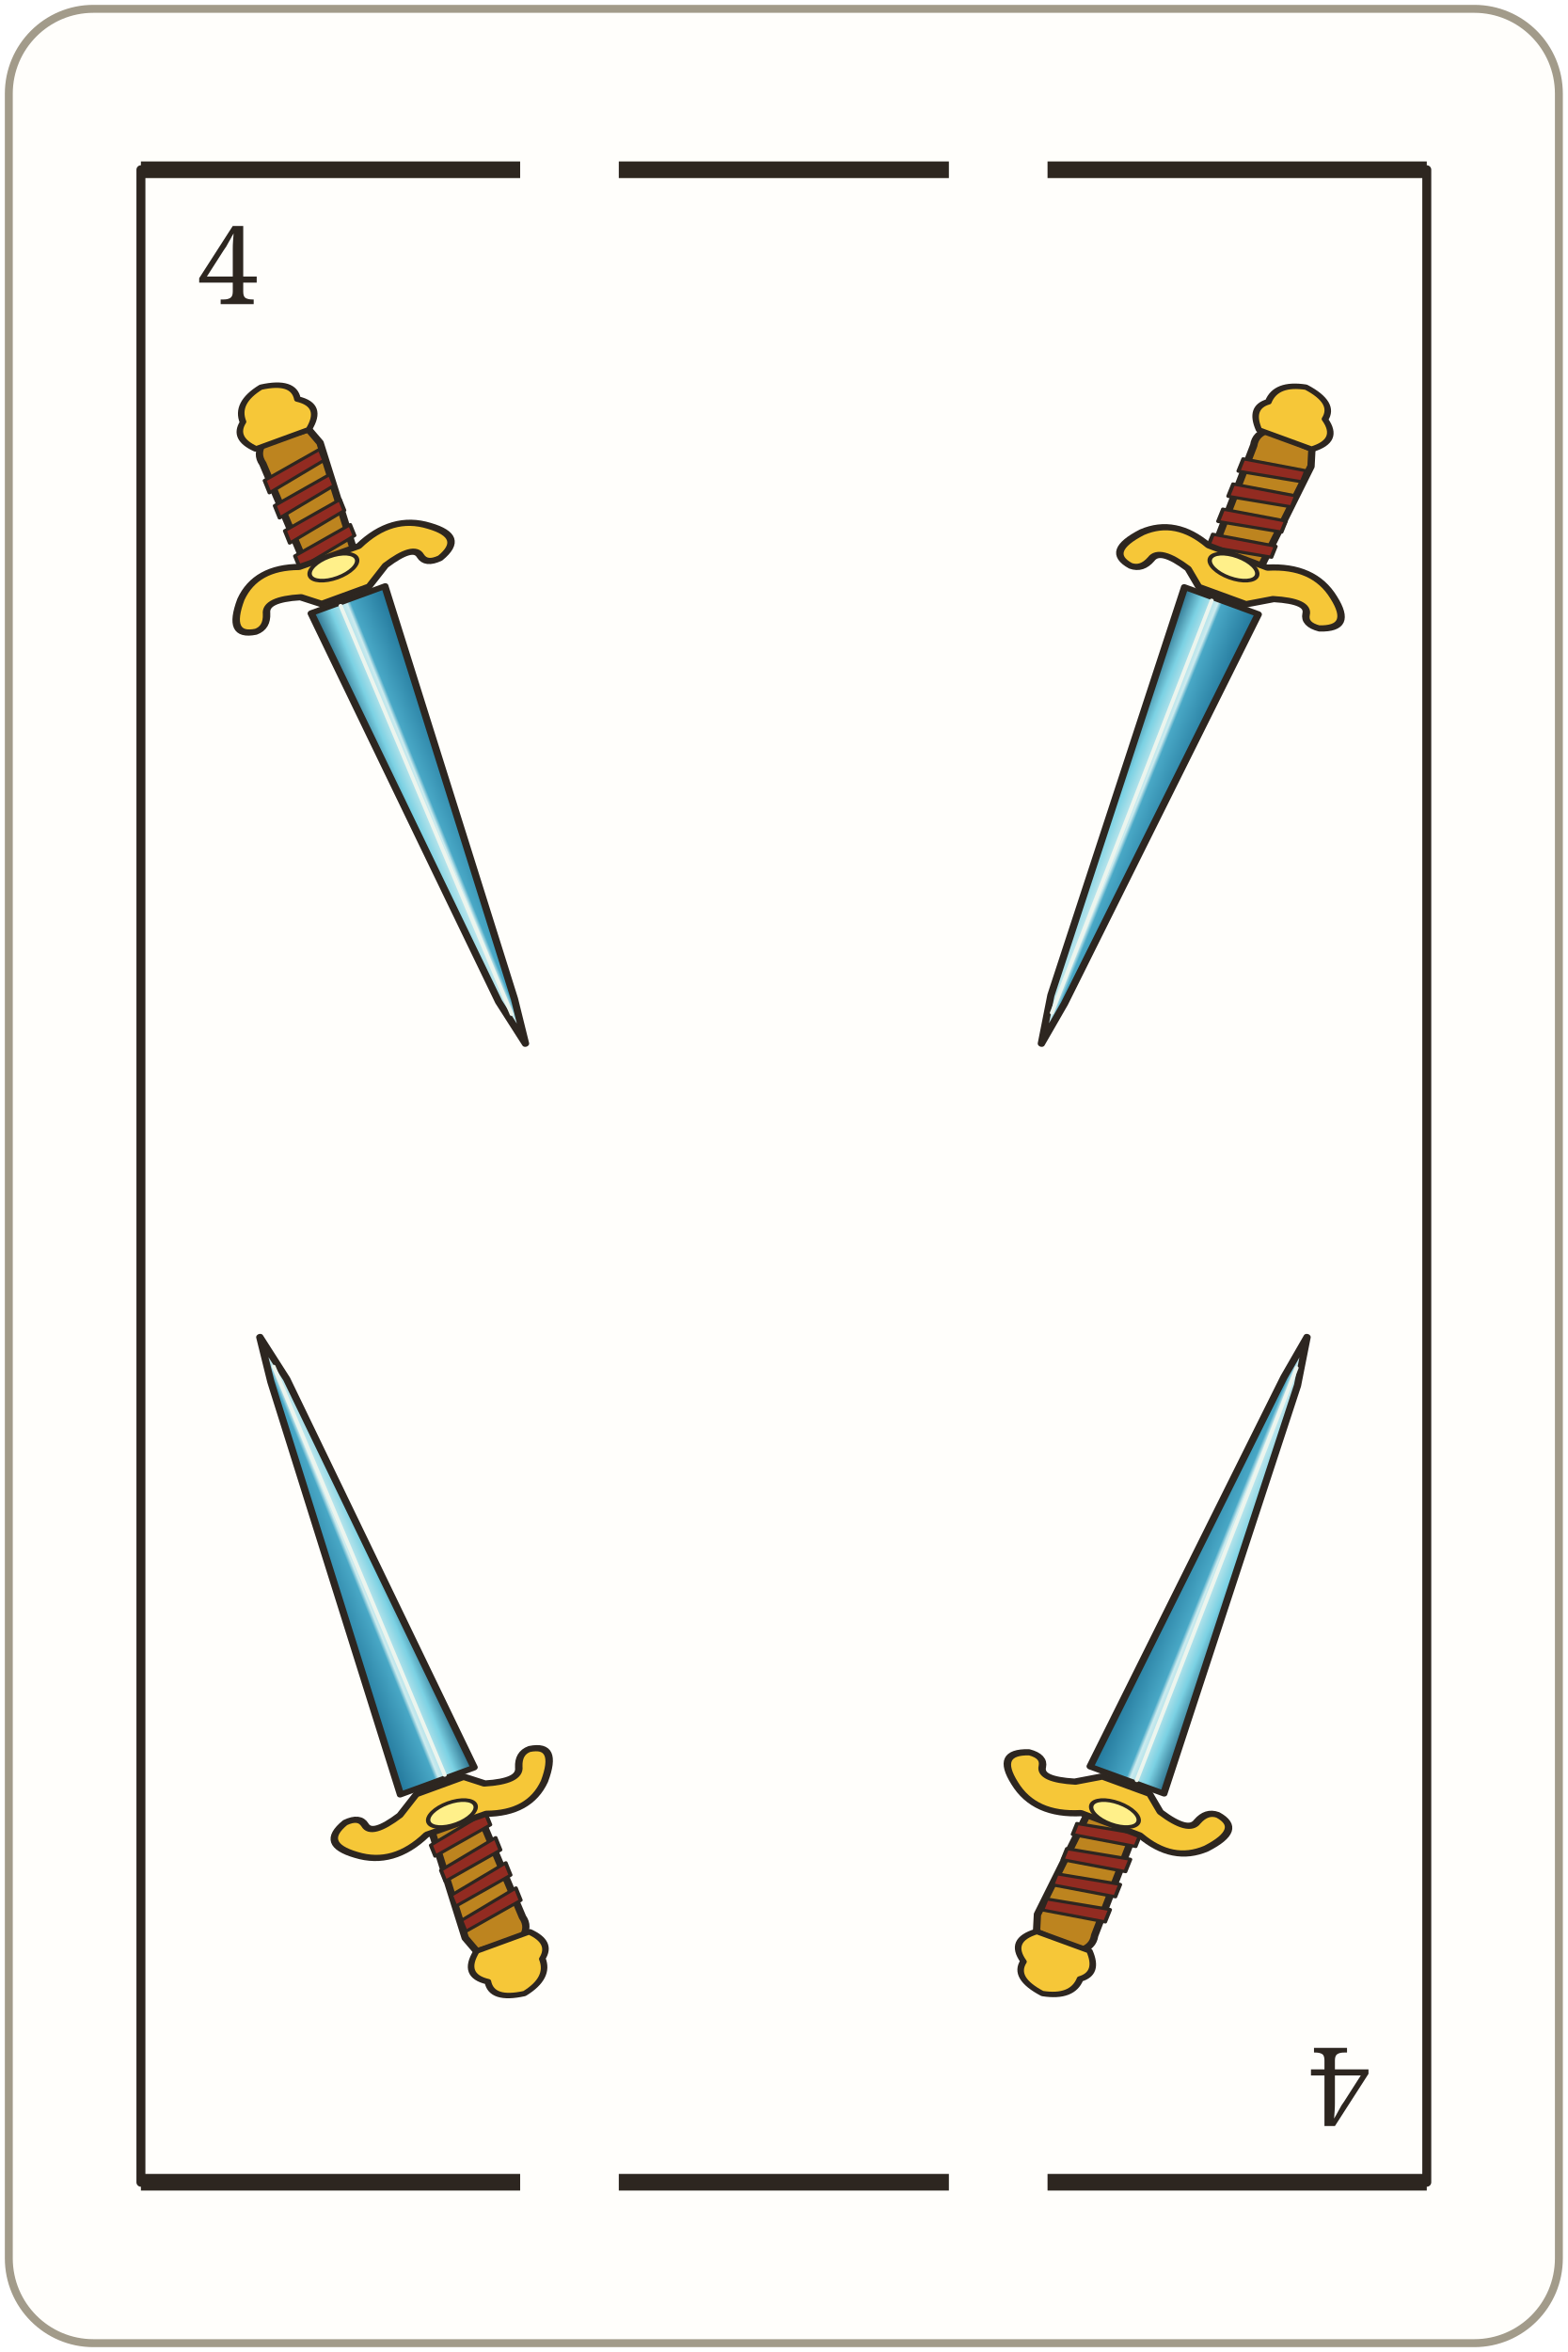
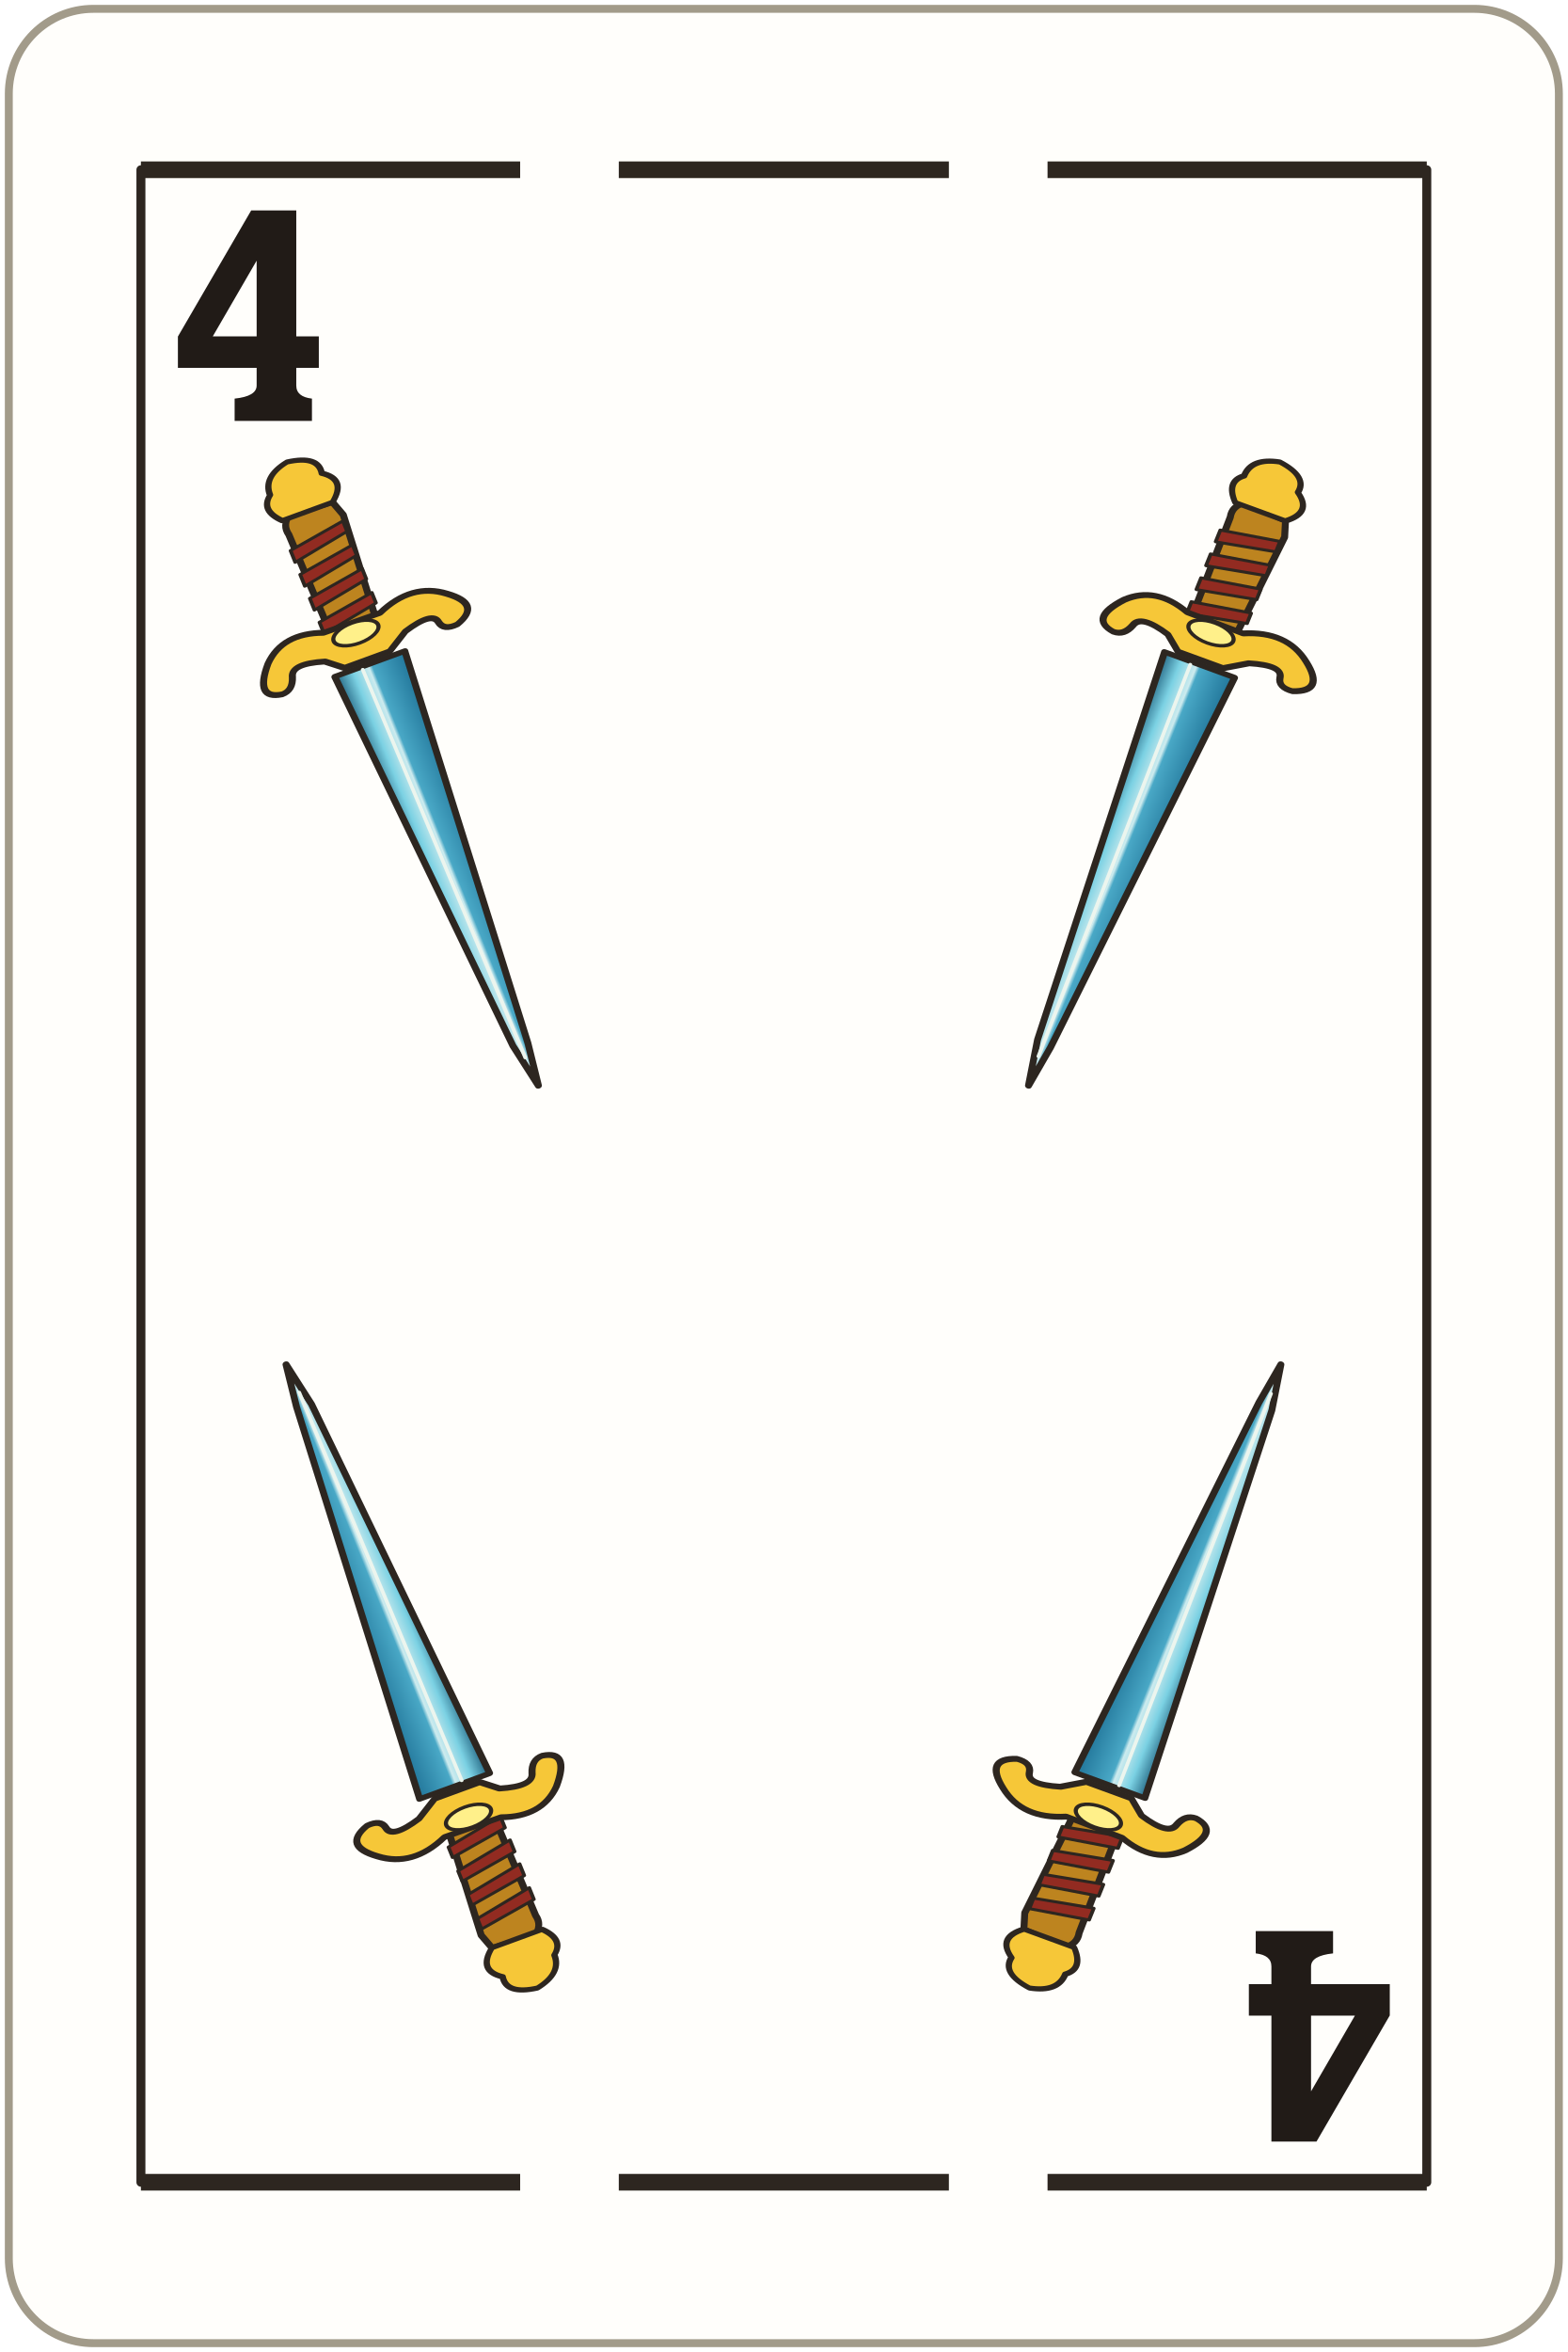
<svg xmlns="http://www.w3.org/2000/svg" width="160" height="240" viewBox="0 0 89 133" preserveAspectRatio="none">
  <defs>
    <linearGradient id="gold" x2=".85" y2="1" gradientUnits="objectBoundingBox">
      <stop stop-color="#ffed68" />
      <stop offset=".4" stop-color="#fbd04b" />
      <stop offset=".75" stop-color="#f0ae32" />
      <stop offset="1" stop-color="#f5c84d" />
    </linearGradient>
    <linearGradient id="steel">
      <stop stop-color="#236582" />
      <stop offset=".25" stop-color="#7bd1e3" />
      <stop offset=".47" stop-color="#cdebee" />
      <stop offset=".52" stop-color="#49a8c6" />
      <stop offset="1" stop-color="#217599" />
    </linearGradient>
    <linearGradient id="stick">
      <stop stop-color="#185c37" />
      <stop offset=".23" stop-color="#2d9c4f" />
      <stop offset=".48" stop-color="#83bf48" />
      <stop offset=".72" stop-color="#27964d" />
      <stop offset="1" stop-color="#1b5e38" />
    </linearGradient>
    <linearGradient id="redwood">
      <stop stop-color="#a22921" />
      <stop offset=".35" stop-color="#df4931" />
      <stop offset=".6" stop-color="#f2663b" />
      <stop offset="1" stop-color="#b62e25" />
    </linearGradient>
  </defs>
  <rect x=".5" y=".5" width="88" height="132" rx="4.8" fill="#fffefb" stroke="#a29b8a" stroke-width=".45" />
-   <g transform="translate(.60 4.20) scale(.986 .935)">
-     <g transform="translate(22.000 38.700) rotate(-21.000) scale(1.07 0.89)">
-       <path d="M-2.05 -8.3 L2.2 -8.3 L.35 20.9 L0 24 L-.5 20.7Z" fill="url(#steel)" stroke="#2d2620" stroke-width="0.39" stroke-linecap="round" stroke-linejoin="round" />
-       <path d="M-.42 -8.1 L-.1 21.8" fill="none" stroke="#ecf5ee" stroke-width="0.21" stroke-linecap="round" stroke-linejoin="round" />
-       <path d="M-1.45 -18.9 Q-1.6 -19.7 -1 -20.2 L1.55 -20 L1.85 -18.9 L1.35 -11 L-1.35 -11Z" fill="#bd841f" stroke="#2d2620" stroke-width="0.4" stroke-linecap="round" stroke-linejoin="round" />
-       <path d="M-1.7 -17.8 l3.4 -.7 v.8 l-3.4 .8Z" fill="#922b21" stroke="#2d2620" stroke-width="0.21" stroke-linecap="round" stroke-linejoin="round" />
-       <path d="M-1.7 -15.97 l3.4 -.7 v.8 l-3.4 .8Z" fill="#922b21" stroke="#2d2620" stroke-width="0.21" stroke-linecap="round" stroke-linejoin="round" />
-       <path d="M-1.7 -14.14 l3.4 -.7 v.8 l-3.4 .8Z" fill="#922b21" stroke="#2d2620" stroke-width="0.21" stroke-linecap="round" stroke-linejoin="round" />
-       <path d="M-1.7 -12.31 l3.4 -.7 v.8 l-3.4 .8Z" fill="#922b21" stroke="#2d2620" stroke-width="0.21" stroke-linecap="round" stroke-linejoin="round" />
-       <path d="M-1.5 -20 Q-2.45 -21.2 -1.6 -22 Q-1.6 -23.4 0 -23.8 Q1.8 -23.5 1.6 -22.2 Q2.8 -21.2 1.55 -20Z" fill="#f6c738" stroke="#2d2620" stroke-width="0.36" stroke-linecap="round" stroke-linejoin="round" />
-       <path d="M-1.7 -11.5 Q-3.9 -12.5 -5.3 -10.8 Q-6.8 -8.7 -5.2 -8.4 Q-4.55 -8.4 -4.3 -9.3 Q-4.1 -10.25 -2.25 -9.55 L-1.35 -8.65 L1.4 -8.65 L2.65 -9.6 Q4.5 -10.3 4.6 -9.4 Q4.7 -8.7 5.55 -8.8 Q7.3 -9.55 5.65 -11.1 Q4.0 -12.7 1.7 -11.45Z" fill="#f6c738" stroke="#2d2620" stroke-width="0.41" stroke-linecap="round" stroke-linejoin="round" />
-       <ellipse cx="0" cy="-10.7" rx="1.35" ry="0.76" fill="#fff08a" stroke="#2d2620" stroke-width="0.24" />
-     </g>
-     <g transform="translate(67.000 38.700) rotate(21.000) scale(1.07 0.89)">
-       <path d="M-2.05 -8.3 L2.2 -8.3 L.35 20.9 L0 24 L-.5 20.7Z" fill="url(#steel)" stroke="#2d2620" stroke-width="0.39" stroke-linecap="round" stroke-linejoin="round" />
-       <path d="M-.42 -8.1 L-.1 21.8" fill="none" stroke="#ecf5ee" stroke-width="0.21" stroke-linecap="round" stroke-linejoin="round" />
-       <path d="M-1.45 -18.9 Q-1.6 -19.7 -1 -20.2 L1.55 -20 L1.85 -18.9 L1.35 -11 L-1.35 -11Z" fill="#bd841f" stroke="#2d2620" stroke-width="0.4" stroke-linecap="round" stroke-linejoin="round" />
-       <path d="M-1.7 -17.8 l3.4 -.7 v.8 l-3.4 .8Z" fill="#922b21" stroke="#2d2620" stroke-width="0.21" stroke-linecap="round" stroke-linejoin="round" />
-       <path d="M-1.7 -15.97 l3.4 -.7 v.8 l-3.4 .8Z" fill="#922b21" stroke="#2d2620" stroke-width="0.21" stroke-linecap="round" stroke-linejoin="round" />
-       <path d="M-1.7 -14.14 l3.4 -.7 v.8 l-3.4 .8Z" fill="#922b21" stroke="#2d2620" stroke-width="0.21" stroke-linecap="round" stroke-linejoin="round" />
-       <path d="M-1.7 -12.31 l3.4 -.7 v.8 l-3.4 .8Z" fill="#922b21" stroke="#2d2620" stroke-width="0.21" stroke-linecap="round" stroke-linejoin="round" />
-       <path d="M-1.5 -20 Q-2.45 -21.2 -1.6 -22 Q-1.6 -23.4 0 -23.8 Q1.8 -23.5 1.6 -22.2 Q2.8 -21.2 1.55 -20Z" fill="#f6c738" stroke="#2d2620" stroke-width="0.36" stroke-linecap="round" stroke-linejoin="round" />
-       <path d="M-1.7 -11.5 Q-3.9 -12.5 -5.3 -10.8 Q-6.8 -8.7 -5.2 -8.4 Q-4.55 -8.4 -4.3 -9.3 Q-4.1 -10.25 -2.25 -9.55 L-1.35 -8.65 L1.4 -8.65 L2.65 -9.6 Q4.5 -10.3 4.6 -9.4 Q4.7 -8.7 5.55 -8.8 Q7.3 -9.55 5.65 -11.1 Q4.0 -12.7 1.7 -11.45Z" fill="#f6c738" stroke="#2d2620" stroke-width="0.41" stroke-linecap="round" stroke-linejoin="round" />
-       <ellipse cx="0" cy="-10.7" rx="1.35" ry="0.76" fill="#fff08a" stroke="#2d2620" stroke-width="0.24" />
-     </g>
-     <g transform="translate(22.000 96.300) rotate(159.000) scale(1.07 0.89)">
-       <path d="M-2.05 -8.3 L2.2 -8.3 L.35 20.9 L0 24 L-.5 20.7Z" fill="url(#steel)" stroke="#2d2620" stroke-width="0.39" stroke-linecap="round" stroke-linejoin="round" />
-       <path d="M-.42 -8.1 L-.1 21.8" fill="none" stroke="#ecf5ee" stroke-width="0.21" stroke-linecap="round" stroke-linejoin="round" />
-       <path d="M-1.45 -18.9 Q-1.6 -19.7 -1 -20.2 L1.55 -20 L1.85 -18.9 L1.35 -11 L-1.35 -11Z" fill="#bd841f" stroke="#2d2620" stroke-width="0.4" stroke-linecap="round" stroke-linejoin="round" />
-       <path d="M-1.7 -17.8 l3.4 -.7 v.8 l-3.4 .8Z" fill="#922b21" stroke="#2d2620" stroke-width="0.21" stroke-linecap="round" stroke-linejoin="round" />
-       <path d="M-1.7 -15.97 l3.4 -.7 v.8 l-3.4 .8Z" fill="#922b21" stroke="#2d2620" stroke-width="0.21" stroke-linecap="round" stroke-linejoin="round" />
-       <path d="M-1.7 -14.14 l3.4 -.7 v.8 l-3.4 .8Z" fill="#922b21" stroke="#2d2620" stroke-width="0.21" stroke-linecap="round" stroke-linejoin="round" />
-       <path d="M-1.7 -12.31 l3.4 -.7 v.8 l-3.4 .8Z" fill="#922b21" stroke="#2d2620" stroke-width="0.21" stroke-linecap="round" stroke-linejoin="round" />
-       <path d="M-1.5 -20 Q-2.45 -21.2 -1.6 -22 Q-1.6 -23.4 0 -23.8 Q1.8 -23.5 1.6 -22.2 Q2.8 -21.2 1.55 -20Z" fill="#f6c738" stroke="#2d2620" stroke-width="0.36" stroke-linecap="round" stroke-linejoin="round" />
-       <path d="M-1.7 -11.5 Q-3.9 -12.5 -5.3 -10.8 Q-6.8 -8.7 -5.2 -8.4 Q-4.55 -8.4 -4.3 -9.3 Q-4.1 -10.25 -2.25 -9.55 L-1.35 -8.65 L1.4 -8.65 L2.65 -9.6 Q4.5 -10.3 4.6 -9.4 Q4.7 -8.7 5.55 -8.8 Q7.3 -9.55 5.65 -11.1 Q4.0 -12.7 1.7 -11.45Z" fill="#f6c738" stroke="#2d2620" stroke-width="0.41" stroke-linecap="round" stroke-linejoin="round" />
-       <ellipse cx="0" cy="-10.7" rx="1.35" ry="0.76" fill="#fff08a" stroke="#2d2620" stroke-width="0.24" />
-     </g>
-     <g transform="translate(67.000 96.300) rotate(201.000) scale(1.07 0.89)">
-       <path d="M-2.05 -8.3 L2.2 -8.3 L.35 20.9 L0 24 L-.5 20.7Z" fill="url(#steel)" stroke="#2d2620" stroke-width="0.39" stroke-linecap="round" stroke-linejoin="round" />
-       <path d="M-.42 -8.1 L-.1 21.8" fill="none" stroke="#ecf5ee" stroke-width="0.21" stroke-linecap="round" stroke-linejoin="round" />
-       <path d="M-1.45 -18.9 Q-1.6 -19.7 -1 -20.2 L1.55 -20 L1.85 -18.9 L1.35 -11 L-1.35 -11Z" fill="#bd841f" stroke="#2d2620" stroke-width="0.4" stroke-linecap="round" stroke-linejoin="round" />
-       <path d="M-1.7 -17.8 l3.4 -.7 v.8 l-3.4 .8Z" fill="#922b21" stroke="#2d2620" stroke-width="0.21" stroke-linecap="round" stroke-linejoin="round" />
-       <path d="M-1.7 -15.97 l3.4 -.7 v.8 l-3.4 .8Z" fill="#922b21" stroke="#2d2620" stroke-width="0.21" stroke-linecap="round" stroke-linejoin="round" />
-       <path d="M-1.7 -14.14 l3.4 -.7 v.8 l-3.4 .8Z" fill="#922b21" stroke="#2d2620" stroke-width="0.21" stroke-linecap="round" stroke-linejoin="round" />
-       <path d="M-1.7 -12.31 l3.4 -.7 v.8 l-3.4 .8Z" fill="#922b21" stroke="#2d2620" stroke-width="0.21" stroke-linecap="round" stroke-linejoin="round" />
-       <path d="M-1.5 -20 Q-2.45 -21.2 -1.6 -22 Q-1.6 -23.4 0 -23.8 Q1.8 -23.5 1.6 -22.2 Q2.8 -21.2 1.55 -20Z" fill="#f6c738" stroke="#2d2620" stroke-width="0.36" stroke-linecap="round" stroke-linejoin="round" />
-       <path d="M-1.7 -11.5 Q-3.9 -12.5 -5.3 -10.8 Q-6.8 -8.7 -5.2 -8.4 Q-4.55 -8.4 -4.3 -9.3 Q-4.1 -10.25 -2.25 -9.55 L-1.35 -8.65 L1.4 -8.65 L2.65 -9.6 Q4.5 -10.3 4.6 -9.4 Q4.7 -8.7 5.55 -8.8 Q7.3 -9.55 5.65 -11.1 Q4.0 -12.7 1.7 -11.45Z" fill="#f6c738" stroke="#2d2620" stroke-width="0.41" stroke-linecap="round" stroke-linejoin="round" />
-       <ellipse cx="0" cy="-10.7" rx="1.35" ry="0.76" fill="#fff08a" stroke="#2d2620" stroke-width="0.24" />
+   <g transform="translate(44.5 68.5) scale(0.95) translate(-44.5 -66.5)">
+     <g transform="translate(.60 4.20) scale(.986 .935)">
+       <g transform="translate(22.000 38.700) rotate(-21.000) scale(1.07 0.89)">
+         <path d="M-2.05 -8.3 L2.2 -8.3 L.35 20.9 L0 24 L-.5 20.7Z" fill="url(#steel)" stroke="#2d2620" stroke-width="0.39" stroke-linecap="round" stroke-linejoin="round" />
+         <path d="M-.42 -8.1 L-.1 21.8" fill="none" stroke="#ecf5ee" stroke-width="0.21" stroke-linecap="round" stroke-linejoin="round" />
+         <path d="M-1.45 -18.9 Q-1.6 -19.7 -1 -20.2 L1.55 -20 L1.85 -18.9 L1.35 -11 L-1.35 -11Z" fill="#bd841f" stroke="#2d2620" stroke-width="0.4" stroke-linecap="round" stroke-linejoin="round" />
+         <path d="M-1.7 -17.8 l3.4 -.7 v.8 l-3.4 .8Z" fill="#922b21" stroke="#2d2620" stroke-width="0.21" stroke-linecap="round" stroke-linejoin="round" />
+         <path d="M-1.7 -15.97 l3.4 -.7 v.8 l-3.4 .8Z" fill="#922b21" stroke="#2d2620" stroke-width="0.21" stroke-linecap="round" stroke-linejoin="round" />
+         <path d="M-1.7 -14.14 l3.4 -.7 v.8 l-3.4 .8Z" fill="#922b21" stroke="#2d2620" stroke-width="0.21" stroke-linecap="round" stroke-linejoin="round" />
+         <path d="M-1.7 -12.31 l3.4 -.7 v.8 l-3.4 .8Z" fill="#922b21" stroke="#2d2620" stroke-width="0.21" stroke-linecap="round" stroke-linejoin="round" />
+         <path d="M-1.5 -20 Q-2.45 -21.2 -1.6 -22 Q-1.6 -23.4 0 -23.8 Q1.8 -23.5 1.6 -22.2 Q2.8 -21.2 1.55 -20Z" fill="#f6c738" stroke="#2d2620" stroke-width="0.36" stroke-linecap="round" stroke-linejoin="round" />
+         <path d="M-1.7 -11.5 Q-3.9 -12.5 -5.3 -10.8 Q-6.8 -8.7 -5.2 -8.4 Q-4.55 -8.4 -4.3 -9.3 Q-4.1 -10.25 -2.25 -9.55 L-1.35 -8.65 L1.4 -8.65 L2.65 -9.6 Q4.5 -10.3 4.6 -9.4 Q4.7 -8.7 5.55 -8.8 Q7.3 -9.55 5.65 -11.1 Q4.0 -12.7 1.7 -11.45Z" fill="#f6c738" stroke="#2d2620" stroke-width="0.41" stroke-linecap="round" stroke-linejoin="round" />
+         <ellipse cx="0" cy="-10.7" rx="1.35" ry="0.76" fill="#fff08a" stroke="#2d2620" stroke-width="0.24" />
+       </g>
+       <g transform="translate(67.000 38.700) rotate(21.000) scale(1.07 0.89)">
+         <path d="M-2.05 -8.3 L2.2 -8.3 L.35 20.9 L0 24 L-.5 20.7Z" fill="url(#steel)" stroke="#2d2620" stroke-width="0.39" stroke-linecap="round" stroke-linejoin="round" />
+         <path d="M-.42 -8.1 L-.1 21.8" fill="none" stroke="#ecf5ee" stroke-width="0.21" stroke-linecap="round" stroke-linejoin="round" />
+         <path d="M-1.45 -18.9 Q-1.6 -19.7 -1 -20.2 L1.55 -20 L1.85 -18.9 L1.35 -11 L-1.35 -11Z" fill="#bd841f" stroke="#2d2620" stroke-width="0.4" stroke-linecap="round" stroke-linejoin="round" />
+         <path d="M-1.7 -17.8 l3.4 -.7 v.8 l-3.4 .8Z" fill="#922b21" stroke="#2d2620" stroke-width="0.21" stroke-linecap="round" stroke-linejoin="round" />
+         <path d="M-1.7 -15.97 l3.4 -.7 v.8 l-3.4 .8Z" fill="#922b21" stroke="#2d2620" stroke-width="0.21" stroke-linecap="round" stroke-linejoin="round" />
+         <path d="M-1.7 -14.14 l3.4 -.7 v.8 l-3.4 .8Z" fill="#922b21" stroke="#2d2620" stroke-width="0.21" stroke-linecap="round" stroke-linejoin="round" />
+         <path d="M-1.7 -12.31 l3.4 -.7 v.8 l-3.4 .8Z" fill="#922b21" stroke="#2d2620" stroke-width="0.21" stroke-linecap="round" stroke-linejoin="round" />
+         <path d="M-1.5 -20 Q-2.45 -21.2 -1.6 -22 Q-1.6 -23.4 0 -23.8 Q1.8 -23.5 1.6 -22.2 Q2.8 -21.2 1.55 -20Z" fill="#f6c738" stroke="#2d2620" stroke-width="0.36" stroke-linecap="round" stroke-linejoin="round" />
+         <path d="M-1.7 -11.5 Q-3.9 -12.5 -5.3 -10.8 Q-6.8 -8.7 -5.2 -8.4 Q-4.55 -8.4 -4.3 -9.3 Q-4.1 -10.25 -2.25 -9.55 L-1.35 -8.65 L1.4 -8.65 L2.65 -9.6 Q4.5 -10.3 4.6 -9.4 Q4.7 -8.7 5.55 -8.8 Q7.3 -9.55 5.65 -11.1 Q4.0 -12.7 1.7 -11.45Z" fill="#f6c738" stroke="#2d2620" stroke-width="0.41" stroke-linecap="round" stroke-linejoin="round" />
+         <ellipse cx="0" cy="-10.7" rx="1.35" ry="0.76" fill="#fff08a" stroke="#2d2620" stroke-width="0.24" />
+       </g>
+       <g transform="translate(22.000 96.300) rotate(159.000) scale(1.07 0.89)">
+         <path d="M-2.05 -8.3 L2.2 -8.3 L.35 20.9 L0 24 L-.5 20.7Z" fill="url(#steel)" stroke="#2d2620" stroke-width="0.39" stroke-linecap="round" stroke-linejoin="round" />
+         <path d="M-.42 -8.1 L-.1 21.8" fill="none" stroke="#ecf5ee" stroke-width="0.21" stroke-linecap="round" stroke-linejoin="round" />
+         <path d="M-1.45 -18.9 Q-1.6 -19.7 -1 -20.2 L1.55 -20 L1.85 -18.9 L1.35 -11 L-1.35 -11Z" fill="#bd841f" stroke="#2d2620" stroke-width="0.4" stroke-linecap="round" stroke-linejoin="round" />
+         <path d="M-1.7 -17.8 l3.4 -.7 v.8 l-3.4 .8Z" fill="#922b21" stroke="#2d2620" stroke-width="0.21" stroke-linecap="round" stroke-linejoin="round" />
+         <path d="M-1.7 -15.97 l3.4 -.7 v.8 l-3.4 .8Z" fill="#922b21" stroke="#2d2620" stroke-width="0.21" stroke-linecap="round" stroke-linejoin="round" />
+         <path d="M-1.7 -14.14 l3.4 -.7 v.8 l-3.4 .8Z" fill="#922b21" stroke="#2d2620" stroke-width="0.21" stroke-linecap="round" stroke-linejoin="round" />
+         <path d="M-1.7 -12.31 l3.4 -.7 v.8 l-3.4 .8Z" fill="#922b21" stroke="#2d2620" stroke-width="0.21" stroke-linecap="round" stroke-linejoin="round" />
+         <path d="M-1.5 -20 Q-2.45 -21.2 -1.6 -22 Q-1.6 -23.4 0 -23.8 Q1.8 -23.5 1.6 -22.2 Q2.8 -21.2 1.55 -20Z" fill="#f6c738" stroke="#2d2620" stroke-width="0.36" stroke-linecap="round" stroke-linejoin="round" />
+         <path d="M-1.7 -11.5 Q-3.9 -12.5 -5.3 -10.8 Q-6.8 -8.7 -5.2 -8.4 Q-4.55 -8.4 -4.3 -9.3 Q-4.1 -10.25 -2.25 -9.55 L-1.35 -8.65 L1.4 -8.65 L2.65 -9.6 Q4.5 -10.3 4.6 -9.4 Q4.7 -8.7 5.55 -8.8 Q7.3 -9.55 5.65 -11.1 Q4.0 -12.7 1.7 -11.45Z" fill="#f6c738" stroke="#2d2620" stroke-width="0.41" stroke-linecap="round" stroke-linejoin="round" />
+         <ellipse cx="0" cy="-10.7" rx="1.35" ry="0.76" fill="#fff08a" stroke="#2d2620" stroke-width="0.24" />
+       </g>
+       <g transform="translate(67.000 96.300) rotate(201.000) scale(1.07 0.89)">
+         <path d="M-2.05 -8.3 L2.2 -8.3 L.35 20.9 L0 24 L-.5 20.7Z" fill="url(#steel)" stroke="#2d2620" stroke-width="0.39" stroke-linecap="round" stroke-linejoin="round" />
+         <path d="M-.42 -8.1 L-.1 21.8" fill="none" stroke="#ecf5ee" stroke-width="0.21" stroke-linecap="round" stroke-linejoin="round" />
+         <path d="M-1.45 -18.9 Q-1.6 -19.7 -1 -20.2 L1.55 -20 L1.85 -18.9 L1.35 -11 L-1.35 -11Z" fill="#bd841f" stroke="#2d2620" stroke-width="0.4" stroke-linecap="round" stroke-linejoin="round" />
+         <path d="M-1.7 -17.8 l3.4 -.7 v.8 l-3.4 .8Z" fill="#922b21" stroke="#2d2620" stroke-width="0.21" stroke-linecap="round" stroke-linejoin="round" />
+         <path d="M-1.7 -15.97 l3.4 -.7 v.8 l-3.4 .8Z" fill="#922b21" stroke="#2d2620" stroke-width="0.21" stroke-linecap="round" stroke-linejoin="round" />
+         <path d="M-1.7 -14.14 l3.4 -.7 v.8 l-3.4 .8Z" fill="#922b21" stroke="#2d2620" stroke-width="0.21" stroke-linecap="round" stroke-linejoin="round" />
+         <path d="M-1.7 -12.31 l3.4 -.7 v.8 l-3.4 .8Z" fill="#922b21" stroke="#2d2620" stroke-width="0.21" stroke-linecap="round" stroke-linejoin="round" />
+         <path d="M-1.5 -20 Q-2.45 -21.2 -1.6 -22 Q-1.6 -23.4 0 -23.8 Q1.8 -23.5 1.6 -22.2 Q2.8 -21.2 1.55 -20Z" fill="#f6c738" stroke="#2d2620" stroke-width="0.36" stroke-linecap="round" stroke-linejoin="round" />
+         <path d="M-1.7 -11.5 Q-3.9 -12.5 -5.3 -10.8 Q-6.8 -8.7 -5.2 -8.4 Q-4.55 -8.4 -4.3 -9.3 Q-4.1 -10.25 -2.25 -9.55 L-1.35 -8.65 L1.4 -8.65 L2.65 -9.6 Q4.5 -10.3 4.6 -9.4 Q4.7 -8.7 5.55 -8.8 Q7.3 -9.55 5.65 -11.1 Q4.0 -12.7 1.7 -11.45Z" fill="#f6c738" stroke="#2d2620" stroke-width="0.41" stroke-linecap="round" stroke-linejoin="round" />
+         <ellipse cx="0" cy="-10.7" rx="1.35" ry="0.76" fill="#fff08a" stroke="#2d2620" stroke-width="0.24" />
+       </g>
    </g>
  </g>
  <g aria-label="2 suit breaks on each horizontal rule">
    <path d="M8 9.6 V123.4 M81 9.6 V123.4" fill="none" stroke="#2d2620" stroke-width="0.51" stroke-linecap="round" stroke-linejoin="round" />
    <path d="M8.00 9.6H29.53" stroke="#2d2620" stroke-width=".94" stroke-linecap="butt" />
    <path d="M35.13 9.6H53.87" stroke="#2d2620" stroke-width=".94" stroke-linecap="butt" />
    <path d="M59.47 9.6H81.00" stroke="#2d2620" stroke-width=".94" stroke-linecap="butt" />
    <path d="M8.00 123.4H29.53" stroke="#2d2620" stroke-width=".94" stroke-linecap="butt" />
    <path d="M35.13 123.4H53.87" stroke="#2d2620" stroke-width=".94" stroke-linecap="butt" />
    <path d="M59.47 123.4H81.00" stroke="#2d2620" stroke-width=".94" stroke-linecap="butt" />
  </g>
-   <text x="11.2" y="17.2" fill="#2d2620" font-family="Georgia,serif" font-size="6.2">4</text>
+   <g transform="translate(10.1 11.8)" aria-label="Rank 4">
+     <g fill="#211b17">
+       <path transform="translate(0)" d="M4.16 .1 H6.72 V7.22 H8 V9 H6.72 V10 Q6.72 10.64 7.61 10.74 V12 H3.22 V10.74 Q4.47 10.61 4.47 10 V9 H0 V7.23Z M4.47 2.94 L1.98 7.22 H4.47Z" fill-rule="evenodd" />
+     </g>
+   </g>
  <g transform="rotate(180 44.5 66.5)">
-     <text x="11.2" y="17.2" fill="#2d2620" font-family="Georgia,serif" font-size="6.2">4</text>
+     <g transform="translate(10.1 11.8)" aria-label="Rank 4">
+       <g fill="#211b17">
+         <path transform="translate(0)" d="M4.16 .1 H6.72 V7.22 H8 V9 H6.72 V10 Q6.72 10.64 7.61 10.74 V12 H3.22 V10.74 Q4.47 10.61 4.47 10 V9 H0 V7.23Z M4.47 2.94 L1.98 7.22 H4.47Z" fill-rule="evenodd" />
+       </g>
+     </g>
  </g>
</svg>
